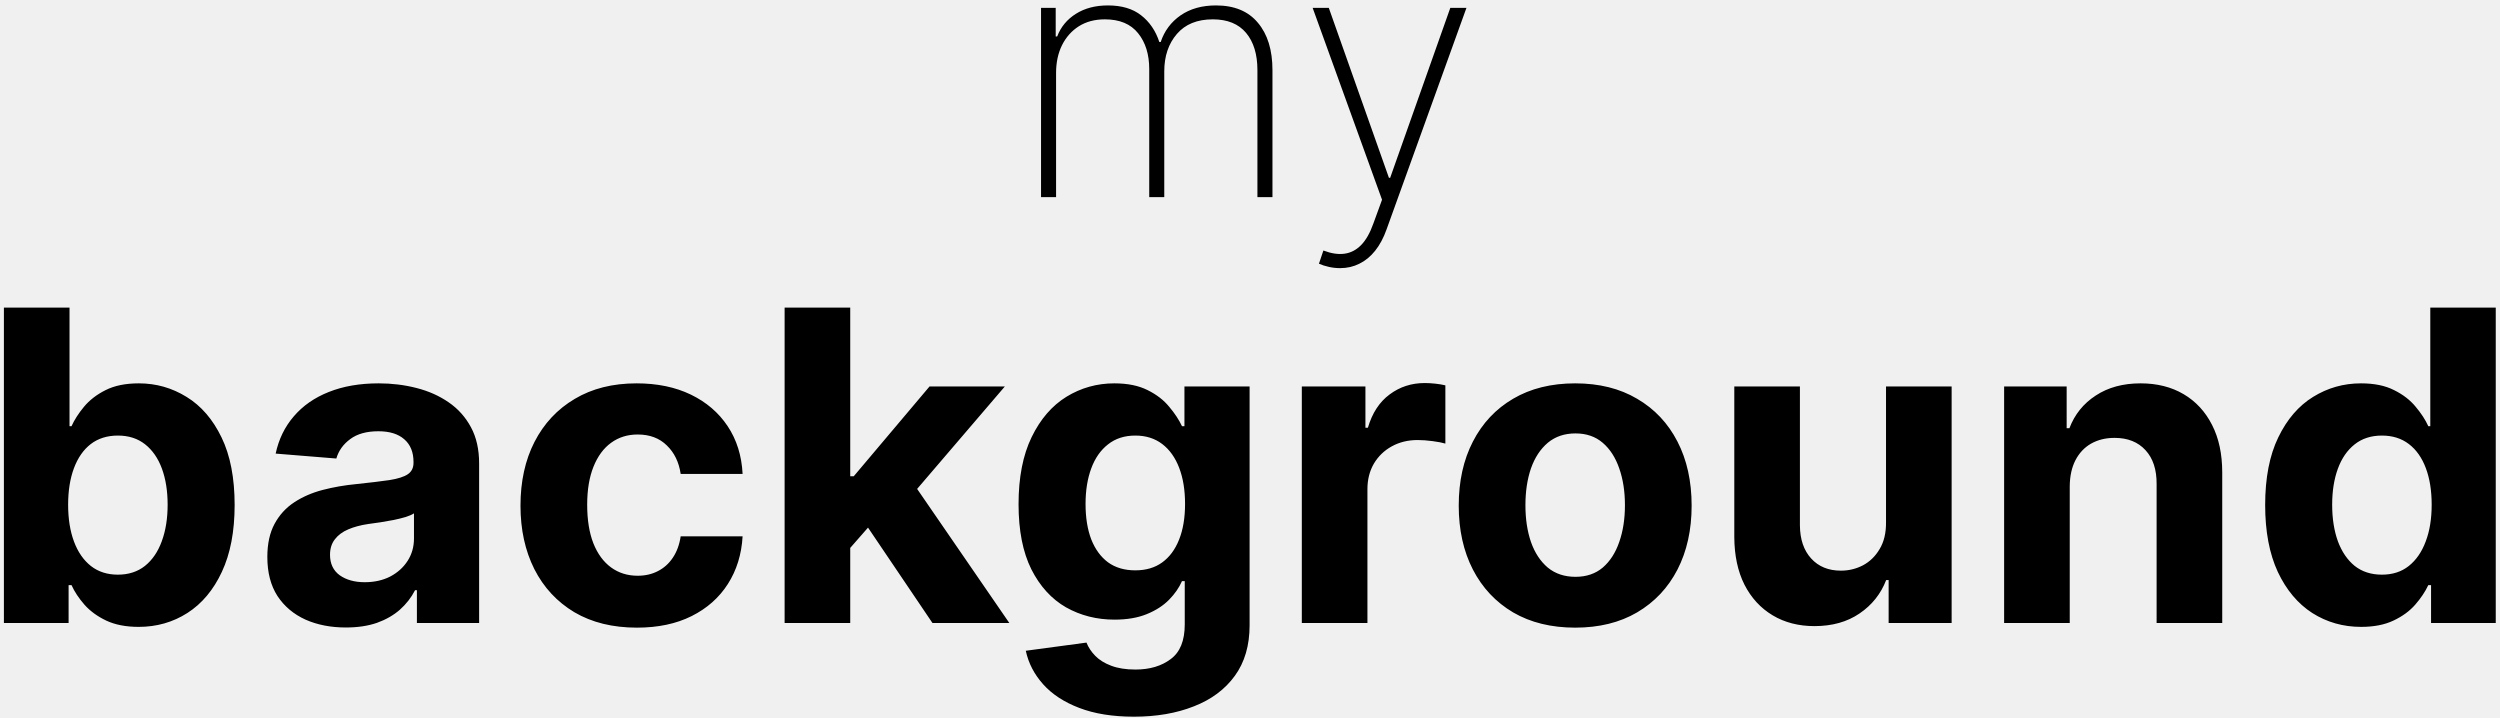
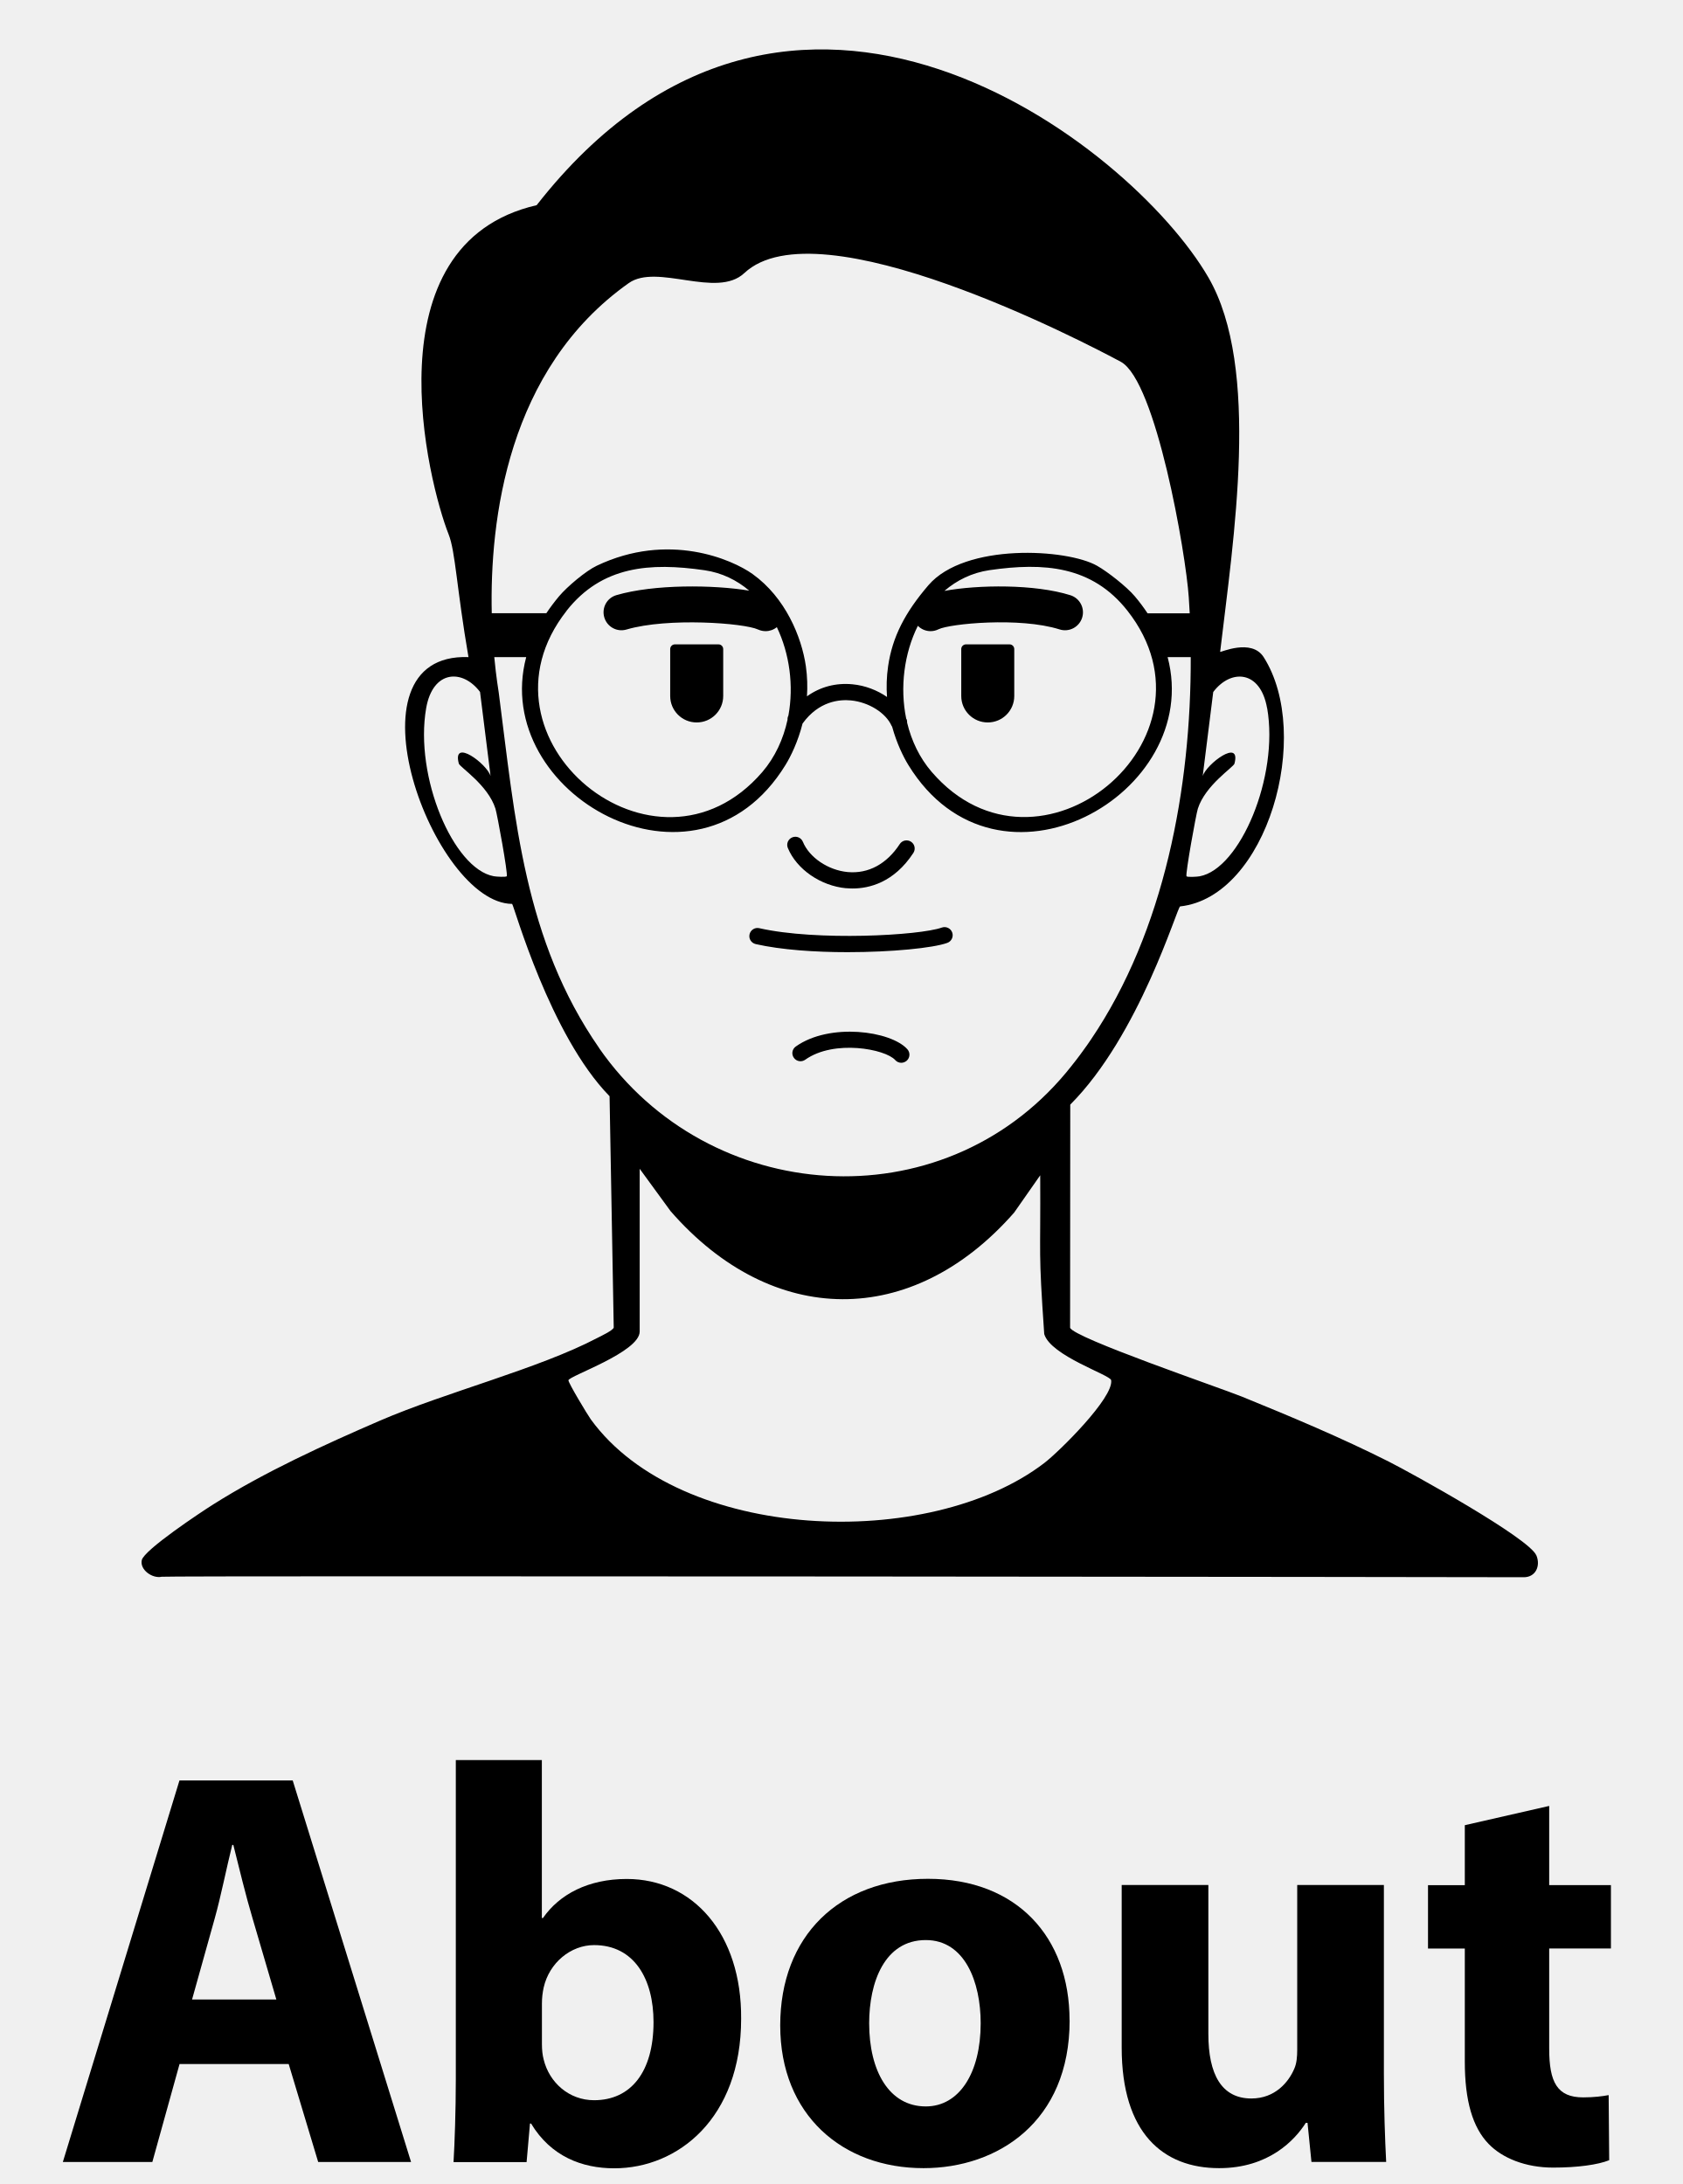
- <svg xmlns="http://www.w3.org/2000/svg" width="317" height="91" viewBox="0 0 317 91" fill="none">
-   <g clip-path="url(#clip0_263_25)">
-     <path d="M132.004 25V1H133.863V4.625H134.051C134.509 3.417 135.301 2.458 136.426 1.75C137.551 1.042 138.905 0.688 140.488 0.688C142.228 0.688 143.629 1.104 144.691 1.938C145.764 2.771 146.535 3.901 147.004 5.328H147.176C147.645 3.922 148.483 2.797 149.691 1.953C150.91 1.109 152.41 0.688 154.191 0.688C156.514 0.688 158.285 1.422 159.504 2.891C160.733 4.349 161.348 6.349 161.348 8.891V25H159.441V8.891C159.441 6.891 158.962 5.318 158.004 4.172C157.046 3.026 155.639 2.453 153.785 2.453C151.806 2.453 150.285 3.073 149.223 4.312C148.16 5.552 147.629 7.13 147.629 9.047V25H145.723V8.766C145.723 6.901 145.254 5.385 144.316 4.219C143.379 3.042 141.973 2.453 140.098 2.453C138.827 2.453 137.728 2.745 136.801 3.328C135.884 3.911 135.171 4.714 134.66 5.734C134.16 6.755 133.91 7.927 133.91 9.25V25H132.004ZM169.93 34C169.451 34 168.977 33.948 168.508 33.844C168.039 33.74 167.617 33.604 167.242 33.438L167.805 31.766C168.784 32.141 169.669 32.276 170.461 32.172C171.263 32.068 171.971 31.703 172.586 31.078C173.201 30.453 173.721 29.537 174.148 28.328L175.242 25.328L166.445 1H168.492L176.117 22.547H176.273L183.898 1H185.945L175.82 29.078C175.435 30.162 174.951 31.068 174.367 31.797C173.784 32.526 173.117 33.073 172.367 33.438C171.628 33.812 170.815 34 169.93 34Z" fill="black" />
-     <path d="M0.495 79V39H8.815V54.039H9.069C9.433 53.232 9.961 52.411 10.651 51.578C11.354 50.732 12.265 50.029 13.385 49.469C14.518 48.896 15.924 48.609 17.604 48.609C19.791 48.609 21.81 49.182 23.659 50.328C25.508 51.461 26.985 53.173 28.092 55.465C29.199 57.743 29.752 60.602 29.752 64.039C29.752 67.385 29.212 70.211 28.131 72.516C27.064 74.807 25.605 76.546 23.756 77.731C21.92 78.902 19.863 79.488 17.584 79.488C15.97 79.488 14.596 79.221 13.463 78.688C12.344 78.154 11.426 77.483 10.71 76.676C9.993 75.856 9.446 75.029 9.069 74.195H8.698V79H0.495ZM8.639 64C8.639 65.784 8.887 67.34 9.381 68.668C9.876 69.996 10.592 71.031 11.53 71.773C12.467 72.503 13.607 72.867 14.948 72.867C16.302 72.867 17.448 72.496 18.385 71.754C19.323 70.999 20.032 69.957 20.514 68.629C21.009 67.288 21.256 65.745 21.256 64C21.256 62.268 21.015 60.745 20.534 59.43C20.052 58.115 19.342 57.086 18.405 56.344C17.467 55.602 16.315 55.23 14.948 55.23C13.594 55.23 12.448 55.589 11.51 56.305C10.586 57.021 9.876 58.036 9.381 59.352C8.887 60.667 8.639 62.216 8.639 64ZM43.859 79.566C41.945 79.566 40.239 79.234 38.742 78.57C37.244 77.893 36.059 76.897 35.187 75.582C34.328 74.254 33.898 72.6 33.898 70.621C33.898 68.954 34.204 67.555 34.816 66.422C35.428 65.289 36.261 64.378 37.316 63.688C38.371 62.997 39.569 62.477 40.91 62.125C42.264 61.773 43.683 61.526 45.167 61.383C46.912 61.2 48.319 61.031 49.386 60.875C50.454 60.706 51.229 60.458 51.71 60.133C52.192 59.807 52.433 59.325 52.433 58.688V58.57C52.433 57.333 52.042 56.376 51.261 55.699C50.493 55.022 49.399 54.684 47.98 54.684C46.483 54.684 45.291 55.016 44.406 55.68C43.52 56.331 42.934 57.151 42.648 58.141L34.953 57.516C35.343 55.693 36.111 54.117 37.257 52.789C38.403 51.448 39.881 50.419 41.691 49.703C43.514 48.974 45.623 48.609 48.019 48.609C49.686 48.609 51.281 48.805 52.804 49.195C54.341 49.586 55.701 50.191 56.886 51.012C58.084 51.832 59.028 52.887 59.718 54.176C60.408 55.452 60.753 56.982 60.753 58.766V79H52.863V74.84H52.628C52.147 75.777 51.502 76.604 50.695 77.32C49.888 78.023 48.917 78.577 47.785 78.981C46.652 79.371 45.343 79.566 43.859 79.566ZM46.242 73.824C47.466 73.824 48.546 73.583 49.484 73.102C50.421 72.607 51.157 71.943 51.691 71.109C52.225 70.276 52.492 69.332 52.492 68.277V65.094C52.231 65.263 51.873 65.419 51.417 65.562C50.975 65.693 50.474 65.816 49.914 65.934C49.354 66.038 48.794 66.135 48.234 66.227C47.674 66.305 47.166 66.376 46.71 66.441C45.734 66.585 44.881 66.812 44.152 67.125C43.423 67.438 42.856 67.861 42.453 68.394C42.049 68.915 41.847 69.566 41.847 70.348C41.847 71.481 42.257 72.346 43.078 72.945C43.911 73.531 44.966 73.824 46.242 73.824ZM80.763 79.586C77.69 79.586 75.047 78.935 72.834 77.633C70.633 76.318 68.94 74.495 67.755 72.164C66.584 69.833 65.998 67.151 65.998 64.117C65.998 61.044 66.59 58.349 67.775 56.031C68.973 53.7 70.672 51.884 72.873 50.582C75.073 49.267 77.69 48.609 80.724 48.609C83.341 48.609 85.633 49.085 87.599 50.035C89.565 50.986 91.121 52.32 92.267 54.039C93.413 55.758 94.044 57.776 94.162 60.094H86.31C86.089 58.596 85.503 57.392 84.552 56.48C83.615 55.556 82.384 55.094 80.861 55.094C79.572 55.094 78.445 55.445 77.482 56.148C76.531 56.839 75.789 57.848 75.255 59.176C74.722 60.504 74.455 62.112 74.455 64C74.455 65.914 74.715 67.542 75.236 68.883C75.77 70.224 76.518 71.246 77.482 71.949C78.445 72.652 79.572 73.004 80.861 73.004C81.811 73.004 82.664 72.809 83.419 72.418C84.188 72.027 84.819 71.461 85.314 70.719C85.822 69.963 86.154 69.059 86.31 68.004H94.162C94.031 70.296 93.406 72.314 92.287 74.059C91.18 75.79 89.65 77.144 87.697 78.121C85.744 79.098 83.433 79.586 80.763 79.586ZM107.028 70.367L107.047 60.387H108.258L117.868 49H127.418L114.508 64.078H112.536L107.028 70.367ZM99.489 79V39H107.809V79H99.489ZM118.239 79L109.411 65.934L114.958 60.055L127.985 79H118.239ZM143.781 90.875C141.085 90.875 138.774 90.504 136.847 89.762C134.933 89.033 133.41 88.037 132.277 86.773C131.144 85.51 130.408 84.091 130.07 82.516L137.765 81.481C138 82.079 138.371 82.639 138.878 83.16C139.386 83.681 140.057 84.098 140.89 84.41C141.736 84.736 142.765 84.898 143.976 84.898C145.786 84.898 147.277 84.456 148.449 83.57C149.634 82.698 150.226 81.233 150.226 79.176V73.688H149.875C149.51 74.521 148.963 75.309 148.234 76.051C147.505 76.793 146.567 77.398 145.421 77.867C144.276 78.336 142.908 78.57 141.32 78.57C139.067 78.57 137.016 78.049 135.167 77.008C133.332 75.953 131.867 74.345 130.773 72.184C129.692 70.009 129.152 67.262 129.152 63.941C129.152 60.543 129.705 57.704 130.812 55.426C131.919 53.147 133.39 51.441 135.226 50.309C137.075 49.176 139.1 48.609 141.3 48.609C142.98 48.609 144.386 48.896 145.519 49.469C146.652 50.029 147.563 50.732 148.253 51.578C148.957 52.411 149.497 53.232 149.875 54.039H150.187V49H158.449V79.293C158.449 81.845 157.824 83.981 156.574 85.699C155.324 87.418 153.592 88.707 151.378 89.566C149.178 90.439 146.645 90.875 143.781 90.875ZM143.957 72.32C145.298 72.32 146.431 71.988 147.355 71.324C148.292 70.647 149.009 69.684 149.503 68.434C150.011 67.171 150.265 65.66 150.265 63.902C150.265 62.145 150.018 60.621 149.523 59.332C149.028 58.03 148.312 57.021 147.375 56.305C146.437 55.589 145.298 55.23 143.957 55.23C142.589 55.23 141.437 55.602 140.5 56.344C139.562 57.073 138.852 58.089 138.371 59.391C137.889 60.693 137.648 62.197 137.648 63.902C137.648 65.634 137.889 67.132 138.371 68.394C138.865 69.644 139.575 70.615 140.5 71.305C141.437 71.982 142.589 72.32 143.957 72.32ZM165.07 79V49H173.136V54.234H173.449C173.996 52.372 174.914 50.966 176.203 50.016C177.492 49.052 178.976 48.57 180.656 48.57C181.072 48.57 181.522 48.596 182.003 48.648C182.485 48.7 182.908 48.772 183.273 48.863V56.246C182.882 56.129 182.342 56.025 181.652 55.934C180.962 55.842 180.33 55.797 179.757 55.797C178.533 55.797 177.44 56.064 176.476 56.598C175.526 57.118 174.77 57.848 174.21 58.785C173.664 59.723 173.39 60.803 173.39 62.027V79H165.07ZM199.733 79.586C196.699 79.586 194.075 78.941 191.862 77.652C189.661 76.35 187.962 74.54 186.764 72.223C185.566 69.892 184.967 67.19 184.967 64.117C184.967 61.018 185.566 58.31 186.764 55.992C187.962 53.661 189.661 51.852 191.862 50.562C194.075 49.26 196.699 48.609 199.733 48.609C202.767 48.609 205.384 49.26 207.584 50.562C209.798 51.852 211.504 53.661 212.702 55.992C213.9 58.31 214.499 61.018 214.499 64.117C214.499 67.19 213.9 69.892 212.702 72.223C211.504 74.54 209.798 76.35 207.584 77.652C205.384 78.941 202.767 79.586 199.733 79.586ZM199.772 73.141C201.152 73.141 202.305 72.75 203.229 71.969C204.153 71.174 204.85 70.094 205.319 68.727C205.801 67.359 206.042 65.803 206.042 64.059C206.042 62.314 205.801 60.758 205.319 59.391C204.85 58.023 204.153 56.943 203.229 56.148C202.305 55.354 201.152 54.957 199.772 54.957C198.379 54.957 197.207 55.354 196.256 56.148C195.319 56.943 194.609 58.023 194.127 59.391C193.659 60.758 193.424 62.314 193.424 64.059C193.424 65.803 193.659 67.359 194.127 68.727C194.609 70.094 195.319 71.174 196.256 71.969C197.207 72.75 198.379 73.141 199.772 73.141ZM239.147 66.227V49H247.467V79H239.479V73.551H239.167C238.489 75.309 237.363 76.721 235.788 77.789C234.225 78.857 232.318 79.391 230.065 79.391C228.06 79.391 226.295 78.935 224.772 78.023C223.249 77.112 222.057 75.816 221.198 74.137C220.351 72.457 219.922 70.445 219.909 68.102V49H228.229V66.617C228.242 68.388 228.717 69.788 229.655 70.816C230.592 71.845 231.849 72.359 233.424 72.359C234.427 72.359 235.364 72.132 236.237 71.676C237.109 71.207 237.812 70.517 238.346 69.606C238.893 68.694 239.16 67.568 239.147 66.227ZM262.443 61.656V79H254.123V49H262.052V54.293H262.404C263.068 52.548 264.181 51.168 265.744 50.152C267.306 49.124 269.201 48.609 271.427 48.609C273.511 48.609 275.327 49.065 276.876 49.977C278.426 50.888 279.63 52.19 280.49 53.883C281.349 55.562 281.779 57.568 281.779 59.898V79H273.458V61.383C273.472 59.547 273.003 58.115 272.052 57.086C271.102 56.044 269.793 55.523 268.126 55.523C267.007 55.523 266.017 55.764 265.158 56.246C264.311 56.728 263.647 57.431 263.166 58.355C262.697 59.267 262.456 60.367 262.443 61.656ZM299.391 79.488C297.112 79.488 295.049 78.902 293.2 77.731C291.364 76.546 289.905 74.807 288.825 72.516C287.757 70.211 287.223 67.385 287.223 64.039C287.223 60.602 287.777 57.743 288.883 55.465C289.99 53.173 291.461 51.461 293.297 50.328C295.146 49.182 297.171 48.609 299.372 48.609C301.051 48.609 302.451 48.896 303.571 49.469C304.704 50.029 305.615 50.732 306.305 51.578C307.008 52.411 307.542 53.232 307.907 54.039H308.161V39H316.461V79H308.258V74.195H307.907C307.516 75.029 306.963 75.856 306.247 76.676C305.543 77.483 304.625 78.154 303.493 78.688C302.373 79.221 301.006 79.488 299.391 79.488ZM302.028 72.867C303.369 72.867 304.502 72.503 305.426 71.773C306.364 71.031 307.08 69.996 307.575 68.668C308.083 67.34 308.336 65.784 308.336 64C308.336 62.216 308.089 60.667 307.594 59.352C307.099 58.036 306.383 57.021 305.446 56.305C304.508 55.589 303.369 55.23 302.028 55.23C300.661 55.23 299.508 55.602 298.571 56.344C297.633 57.086 296.924 58.115 296.442 59.43C295.96 60.745 295.719 62.268 295.719 64C295.719 65.745 295.96 67.288 296.442 68.629C296.937 69.957 297.646 70.999 298.571 71.754C299.508 72.496 300.661 72.867 302.028 72.867Z" fill="black" />
-   </g>
-   <defs>
-     <clipPath id="clip0_263_25">
-       <rect width="317" height="91" fill="white" />
-     </clipPath>
-   </defs>
+ <svg xmlns="http://www.w3.org/2000/svg" id="Layer_1" width="75.49mm" height="97.99mm" viewBox="0 0 214 277.77">
+   <path d="M195.36,197.83c-.91-2.2-15.81-10.44-18.76-11.93-6.01-3.03-12.42-5.72-18.66-8.26-2.87-1.16-21.43-7.49-21.87-8.77l.02-28.38c8.82-8.84,13.61-25.17,13.97-25.21,11.05-1.2,16.91-21.83,10.62-31.71-1.55-2.43-5.55-.54-5.53-.67,1.68-14.3,5.17-36.11-1.49-47.61-9.88-17.07-53.11-50.51-85.42-9.2-21.45,4.95-13.76,35.4-11.19,41.88.86,2.16,1.02,6.88,2.52,15.6-16.3-.6-4.45,31.34,5.55,31.39.25.24,4.79,16.69,12.39,24.46l.53,29.43c-.1.36-1.62,1.08-2.09,1.32-7.4,3.89-19.29,6.91-27.6,10.5-7.08,3.06-14.71,6.55-21.22,10.66-1.56.98-8.79,5.78-9.1,7.09-.28,1.21,1.32,2.38,2.53,2.12.7-.15,171.65.04,173.16.06,1.52.03,2.21-1.4,1.64-2.78ZM115.26,91.46s-.02-.04-.03-.06c-.82-3.97-.27-8.29,1.48-11.81.43.44,1.02.68,1.62.68.34,0,.69-.08,1.01-.24,1.41-.7,10.3-1.59,15.4.02,1.2.38,2.48-.29,2.86-1.49.38-1.2-.29-2.48-1.49-2.86-4.53-1.43-11.74-1.34-16.02-.55,1.58-1.36,3.5-2.31,5.73-2.64,6.91-1,13.04-.56,17.54,5.16,12.81,16.29-11.32,36.27-24.89,20.5-1.54-1.79-2.56-3.94-3.12-6.24,0-.16-.01-.32-.08-.48ZM144.3,75.84c-1.05-1.24-3.45-3.12-4.79-3.88-3.83-2.19-16.8-2.93-21.44,2.45-3,3.49-4.6,6.6-5.14,10.31-.2,1.37-.23,2.68-.14,3.92-1.25-.86-2.79-1.46-4.38-1.61-2.14-.21-4.13.33-5.8,1.53.08-1.21.05-2.5-.14-3.84-.54-3.71-2.59-8.72-6.78-11.72-2.59-1.85-10.69-5.4-19.81-1.05-1.39.66-3.74,2.64-4.79,3.88-.6.72-1.14,1.44-1.62,2.16h-6.94c-.26-11.79,1.95-31.05,17.42-41.99,3.61-2.55,11.18,2.02,14.69-1.27,9.44-8.85,43.32,8.82,47.88,11.28,4.47,2.42,8.27,24.37,8.64,29.96.04.67.08,1.35.12,2.03h-5.36c-.48-.72-1.01-1.44-1.62-2.16ZM72.04,77.68c4.5-5.72,10.63-6.16,17.54-5.16,2.21.32,4.11,1.26,5.69,2.6-4.55-.76-12.12-.83-16.89.57-1.21.35-1.9,1.62-1.54,2.83.36,1.21,1.62,1.9,2.83,1.54,5.27-1.55,14.96-.82,16.72,0,.31.14.64.21.96.21.52,0,1.03-.18,1.43-.51,1.62,3.37,2.17,7.45,1.47,11.25-.09.17-.12.35-.11.53-.53,2.44-1.58,4.75-3.2,6.64-13.57,15.77-37.7-4.21-24.89-20.5ZM161.13,90.07c1.51,8.69-3.45,20.44-8.59,21.38-.31.06-1.6.14-1.67-.01-.15-.32,1.21-7.85,1.44-8.58.95-3.01,4.54-5.28,4.66-5.74.87-3.3-3.59.07-4.04,1.59l1.34-10.7c2.22-2.95,6-2.81,6.85,2.06ZM64.45,111.43c-.07.15-1.36.07-1.67.01-5.14-.94-10.1-12.69-8.59-21.38.85-4.86,4.63-5.01,6.85-2.06l1.34,10.7c-.44-1.53-4.91-4.89-4.04-1.59.12.46,3.71,2.72,4.66,5.74.23.73,1.6,8.26,1.44,8.58ZM76.19,133.3c-9.55-13.76-10.68-29.11-12.77-45.2-.03-.23-.32-1.89-.57-4.53h4.06c-4.61,17.36,21.6,32.23,32.97,13.72.67-1.09,1.58-2.94,2.17-5.27,2.08-2.88,4.74-3.08,6.16-2.94,2.25.22,4.43,1.58,5.16,3.23.02.04.05.07.07.11.59,2.14,1.43,3.84,2.06,4.87,11.37,18.52,37.58,3.65,32.97-13.72h2.94c.05,16.63-3.35,34.85-12.67,48.61-.01.02-.03.04-.04.06-.28.42-.57.83-.87,1.24-.34.48-.69.95-1.04,1.4-.4.52-.82,1.04-1.23,1.54-15.88,19.07-45.43,16.97-59.38-3.12ZM132.82,186.05c-14.65,11.27-46.31,10.13-57.69-5.52-.43-.6-2.89-4.69-2.85-4.98.06-.55,9.06-3.58,9.06-6.2v-20.7l3.93,5.39c12.94,14.84,30.72,14.96,43.68.19l3.32-4.75c.06,11.09-.25,9.13.51,20.19.82,2.78,8.4,5.19,8.51,5.87.35,2.21-6.61,9.08-8.46,10.5Z" />
+   <path d="M107.59,112.96c.25.02.52.04.82.04,2.08,0,5.25-.73,7.73-4.52.31-.48.18-1.12-.3-1.43-.48-.31-1.12-.18-1.43.3-1.66,2.54-4,3.8-6.62,3.56-2.48-.23-4.88-1.85-5.7-3.85-.22-.53-.82-.78-1.35-.56s-.78.82-.56,1.35c1.12,2.71,4.17,4.82,7.42,5.12Z" />
+   <path d="M101.19,133.1c-.47.33-.58.98-.24,1.44.33.47.98.57,1.44.24,3.67-2.61,10.19-1.36,11.44.04.2.23.49.35.77.35.24,0,.49-.09.69-.26.43-.38.47-1.03.09-1.46-2.09-2.35-9.89-3.41-14.19-.35Z" />
+   <path d="M96.08,120.07c3.27.74,7.57,1.03,11.69,1.03,5.62,0,10.89-.53,12.68-1.18.54-.19.82-.79.63-1.32-.19-.54-.79-.82-1.32-.63-2.85,1.02-15.93,1.73-23.21.08-.56-.13-1.11.22-1.24.78s.22,1.11.78,1.24Z" />
+   <path d="M125.61,91.88c1.86,0,3.36-1.51,3.36-3.36v-5.97c0-.33-.27-.6-.6-.6h-5.54c-.33,0-.6.27-.6.6v5.97c0,1.86,1.51,3.36,3.36,3.36Z" />
+   <path d="M88.6,91.88c1.86,0,3.36-1.51,3.36-3.36v-5.97c0-.33-.27-.6-.6-.6h-5.54c-.33,0-.6.27-.6.6v5.97c0,1.86,1.51,3.36,3.36,3.36Z" />
+   <path d="M22.83,262.52l-3.46,12.46H7.99l14.83-48.53h14.4l15.05,48.53h-11.81l-3.75-12.46h-13.9ZM35.14,254.31l-3.02-10.3c-.86-2.88-1.73-6.48-2.45-9.36h-.14c-.72,2.88-1.44,6.55-2.23,9.36l-2.88,10.3h10.73Z" />
+   <path d="M57.67,274.98c.14-2.3.29-6.55.29-10.51v-40.61h10.94v20.09h.14c2.09-3.02,5.76-4.97,10.66-4.97,8.42,0,14.62,6.98,14.54,17.79,0,12.67-8.06,19.01-16.13,19.01-4.1,0-8.06-1.51-10.58-5.69h-.14l-.43,4.9h-9.29ZM68.91,260c0,.72.07,1.37.22,1.94.72,2.95,3.24,5.18,6.41,5.18,4.68,0,7.56-3.6,7.56-9.94,0-5.47-2.45-9.79-7.56-9.79-2.95,0-5.69,2.23-6.41,5.4-.14.65-.22,1.3-.22,2.02v5.18Z" />
+   <path d="M136.01,256.97c0,12.89-9.14,18.79-18.58,18.79-10.3,0-18.22-6.77-18.22-18.15s7.49-18.65,18.79-18.65,18,7.42,18,18ZM110.52,257.33c0,6.05,2.52,10.58,7.2,10.58,4.25,0,6.98-4.25,6.98-10.58,0-5.26-2.02-10.58-6.98-10.58-5.26,0-7.2,5.4-7.2,10.58Z" />
+   <path d="M175.97,263.67c0,4.61.14,8.35.29,11.3h-9.5l-.5-4.97h-.22c-1.37,2.16-4.68,5.76-11.02,5.76-7.13,0-12.39-4.46-12.39-15.34v-20.67h11.02v18.94c0,5.11,1.66,8.21,5.47,8.21,3.02,0,4.75-2.09,5.47-3.82.29-.65.36-1.51.36-2.38v-20.95h11.02v23.91Z" />
+   <path d="M196.99,229.68v10.08h7.85v8.06h-7.85v12.75c0,4.25,1.01,6.19,4.32,6.19,1.37,0,2.45-.14,3.24-.29l.07,8.28c-1.44.58-4.03.94-7.13.94-3.53,0-6.48-1.22-8.21-3.02-2.02-2.09-3.02-5.47-3.02-10.44v-14.4h-4.68v-8.06h4.68v-7.63l10.73-2.45Z" />
</svg>
